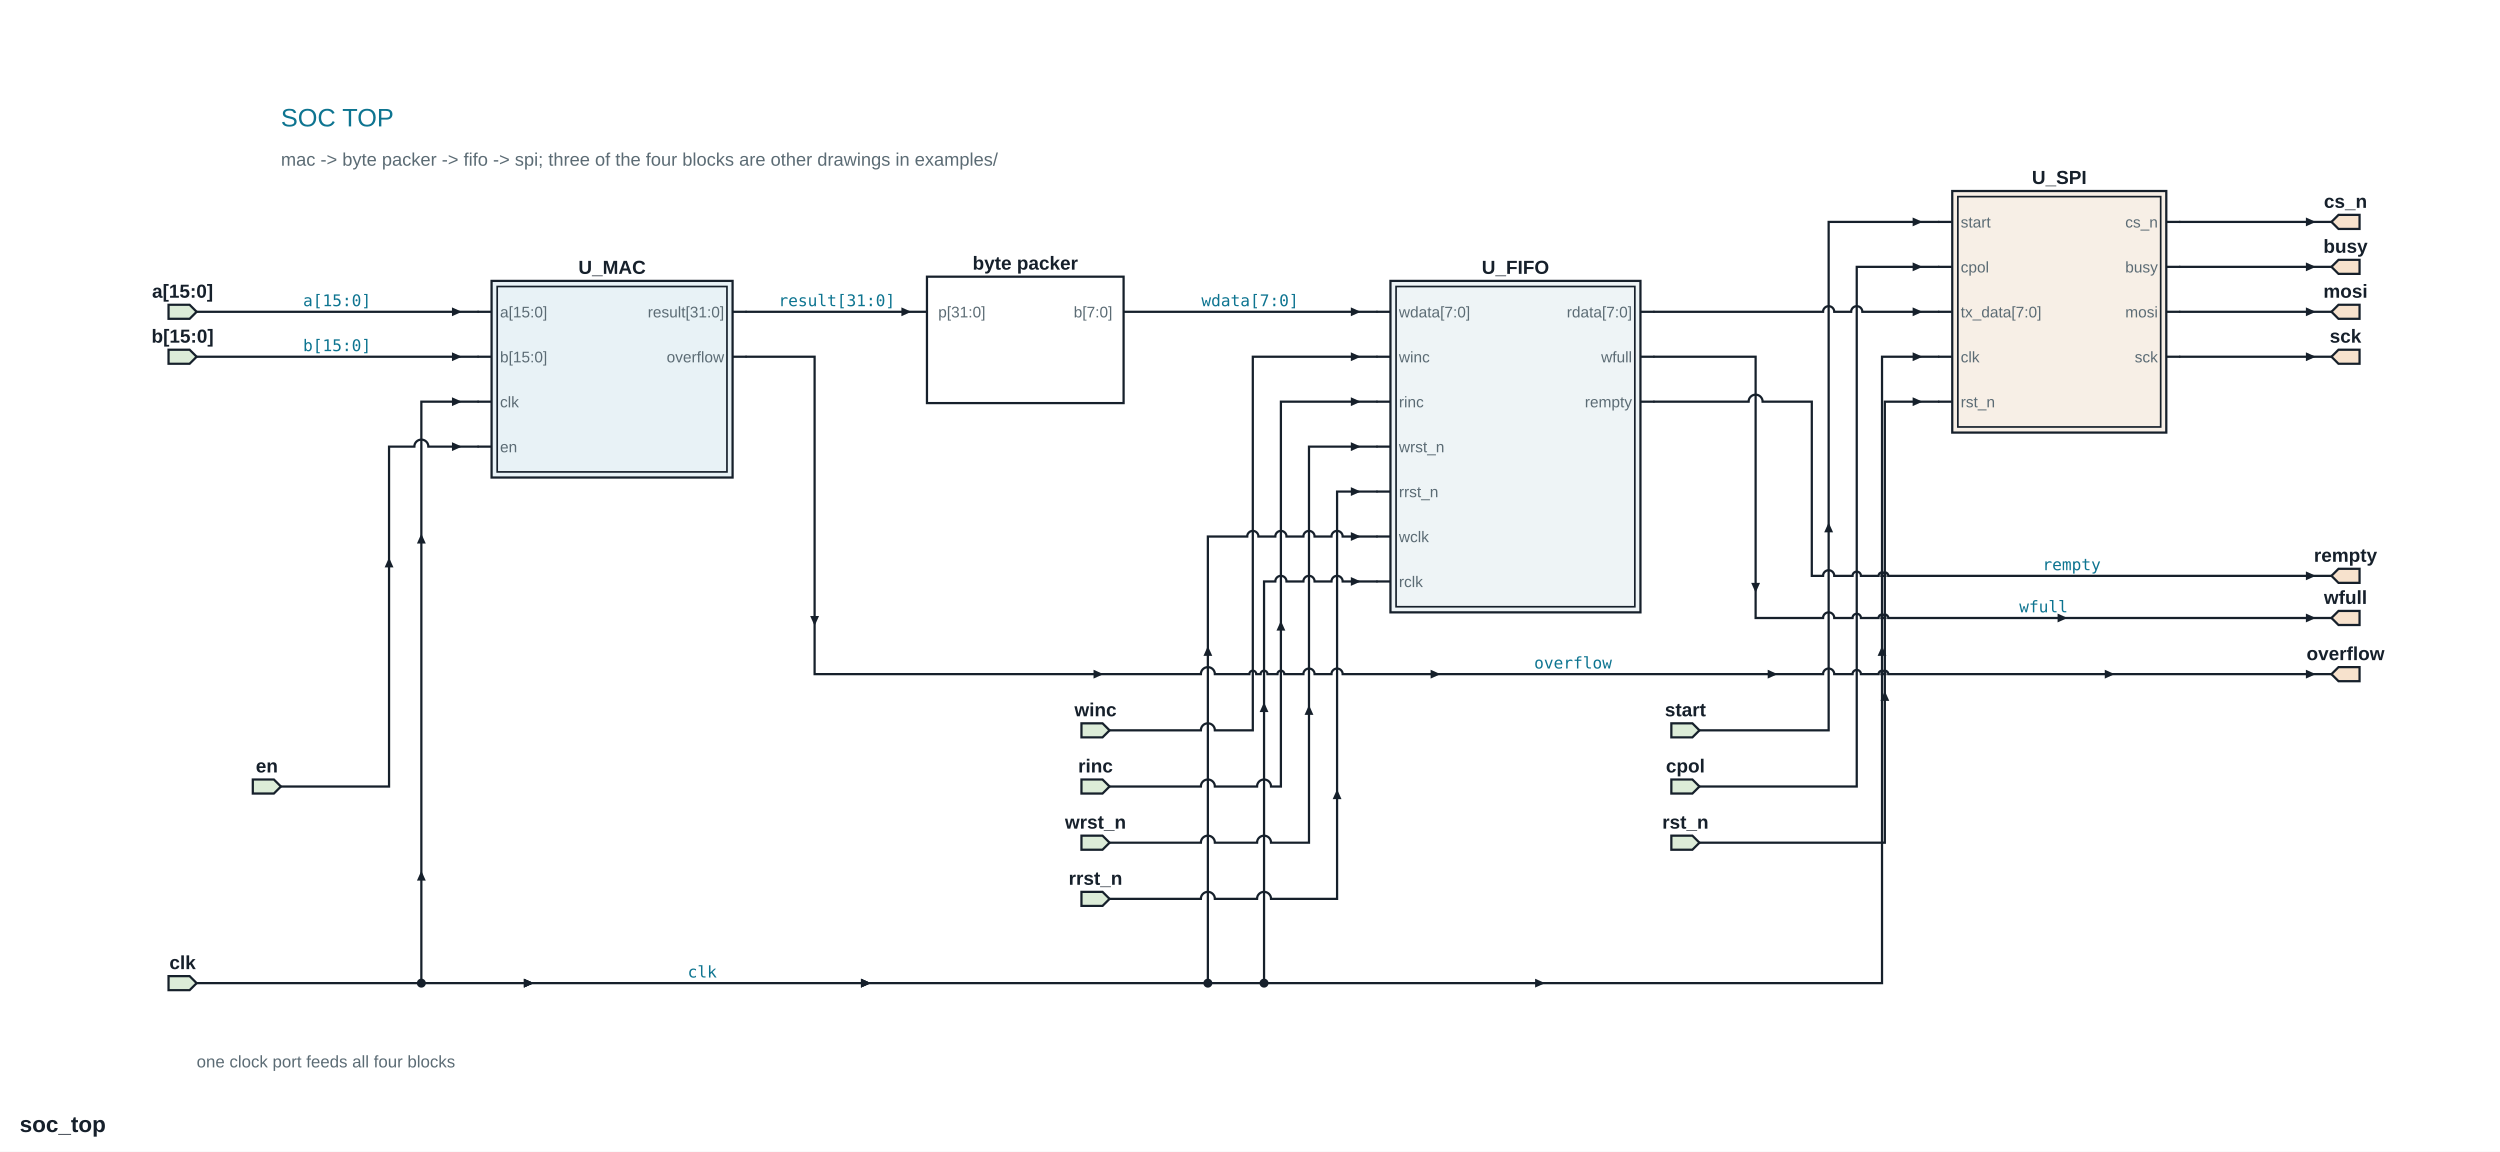
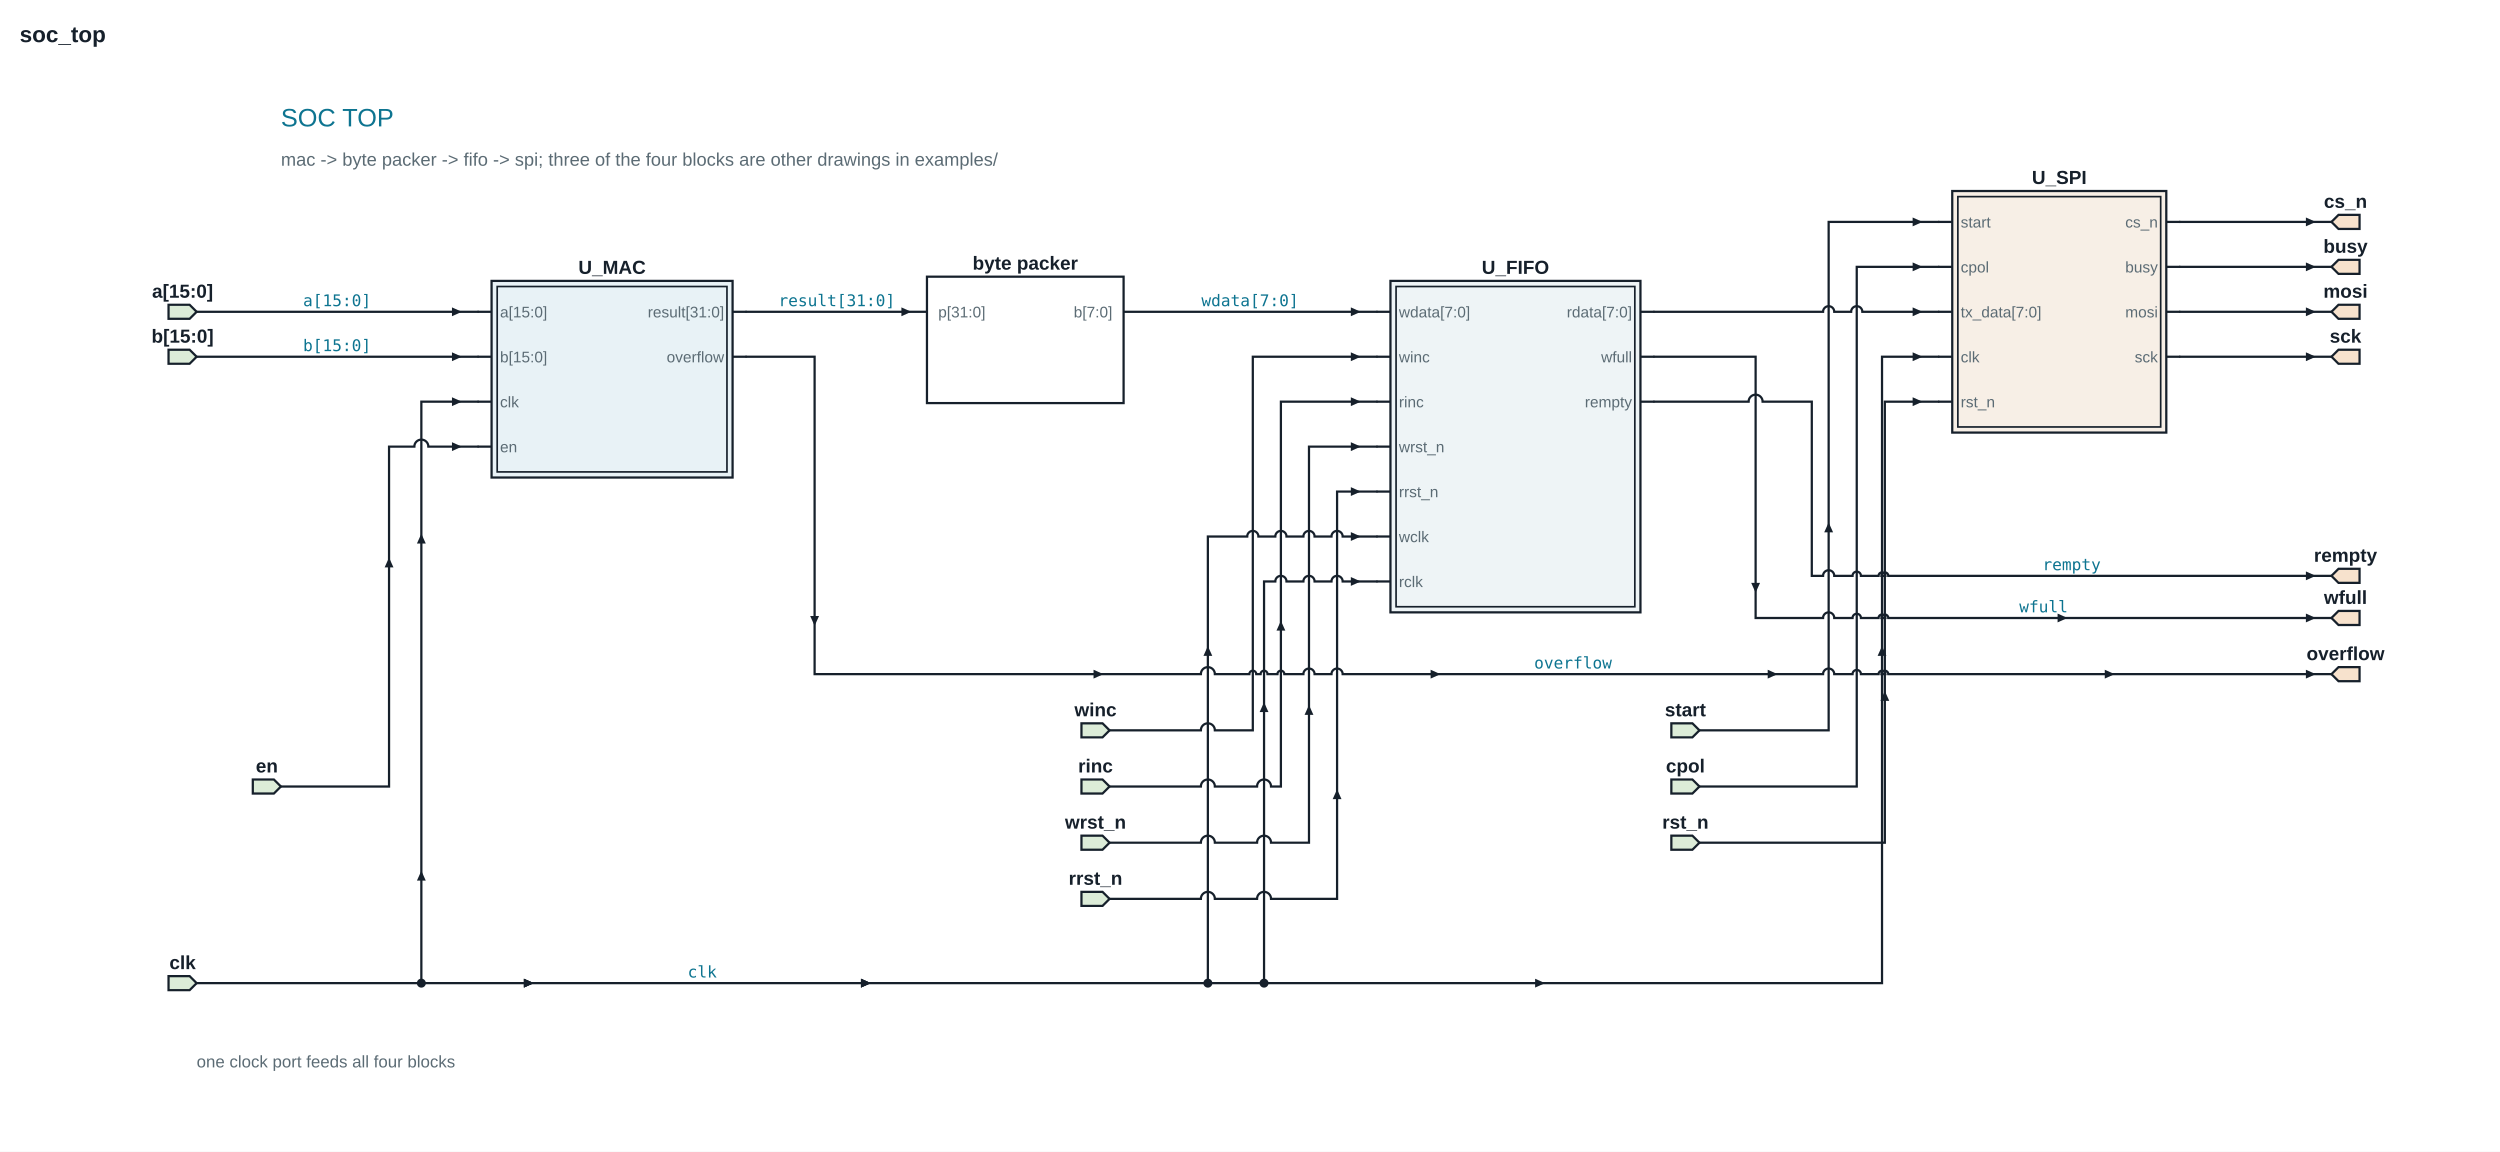
<svg xmlns="http://www.w3.org/2000/svg" width="1780" height="820" viewBox="0 0 1780 820" font-family="'IBM Plex Sans','IBM Plex Sans Text',Arial,Helvetica,sans-serif">
  <rect x="0" y="0" width="1780" height="820" fill="#ffffff" />
  <g class="dl-shapes">
    <text x="200" y="90" text-anchor="start" font-family="'IBM Plex Sans','IBM Plex Sans Text',Arial,Helvetica,sans-serif" font-size="18" fill="#0d7490">SOC TOP</text>
    <text x="200" y="118" text-anchor="start" font-family="'IBM Plex Sans','IBM Plex Sans Text',Arial,Helvetica,sans-serif" font-size="13" fill="#5b6b74">mac -&gt; byte packer -&gt; fifo -&gt; spi;  three of the four blocks are other drawings in examples/</text>
    <text x="140" y="760" text-anchor="start" font-family="'IBM Plex Sans','IBM Plex Sans Text',Arial,Helvetica,sans-serif" font-size="12" fill="#5b6b74">one clock port feeds all four blocks</text>
  </g>
  <g class="dl-nets">
    <path class="dl-net" data-id="n1" d="M200 560 L277 560 L277 318 L295 318 A5 5 0 0 1 305 318 L340 318" fill="none" stroke="#16202b" stroke-width="1.6" stroke-linejoin="miter" stroke-linecap="square" />
    <path class="dl-net" data-id="n2" d="M790 520 L855 520 A5 5 0 0 1 865 520 L892 520 L892 254 L980 254" fill="none" stroke="#16202b" stroke-width="1.6" stroke-linejoin="miter" stroke-linecap="square" />
    <path class="dl-net" data-id="n3" d="M790 560 L855 560 A5 5 0 0 1 865 560 L895 560 A5 5 0 0 1 905 560 L912 560 L912 286 L980 286" fill="none" stroke="#16202b" stroke-width="1.6" stroke-linejoin="miter" stroke-linecap="square" />
    <path class="dl-net" data-id="n4" d="M790 600 L855 600 A5 5 0 0 1 865 600 L895 600 A5 5 0 0 1 905 600 L932 600 L932 318 L980 318" fill="none" stroke="#16202b" stroke-width="1.6" stroke-linejoin="miter" stroke-linecap="square" />
    <path class="dl-net" data-id="n5" d="M790 640 L855 640 A5 5 0 0 1 865 640 L895 640 A5 5 0 0 1 905 640 L952 640 L952 350 L980 350" fill="none" stroke="#16202b" stroke-width="1.6" stroke-linejoin="miter" stroke-linecap="square" />
    <path class="dl-net" data-id="n6" d="M1210 520 L1302 520 L1302 158 L1380 158" fill="none" stroke="#16202b" stroke-width="1.6" stroke-linejoin="miter" stroke-linecap="square" />
    <path class="dl-net" data-id="n7" d="M1210 560 L1322 560 L1322 190 L1380 190" fill="none" stroke="#16202b" stroke-width="1.6" stroke-linejoin="miter" stroke-linecap="square" />
    <path class="dl-net" data-id="n8" d="M1210 600 L1342 600 L1342 286 L1380 286" fill="none" stroke="#16202b" stroke-width="1.6" stroke-linejoin="miter" stroke-linecap="square" />
    <path class="dl-net" data-id="n9" d="M140 222 L340 222" fill="none" stroke="#16202b" stroke-width="1.6" stroke-linejoin="miter" stroke-linecap="square" />
    <path class="dl-net" data-id="n10" d="M140 254 L340 254" fill="none" stroke="#16202b" stroke-width="1.6" stroke-linejoin="miter" stroke-linecap="square" />
    <path class="dl-net" data-id="n11" d="M531.6 222 L660 222" fill="none" stroke="#16202b" stroke-width="1.6" stroke-linejoin="miter" stroke-linecap="square" />
    <path class="dl-net" data-id="n12" d="M800 222 L980 222" fill="none" stroke="#16202b" stroke-width="1.6" stroke-linejoin="miter" stroke-linecap="square" />
    <path class="dl-net" data-id="n13" d="M1178 222 L1298 222 A4 4 0 0 1 1306 222 L1318 222 A4 4 0 0 1 1326 222 L1380 222" fill="none" stroke="#16202b" stroke-width="1.6" stroke-linejoin="miter" stroke-linecap="square" />
    <path class="dl-net" data-id="n14" d="M1552.4 222 L1660 222" fill="none" stroke="#16202b" stroke-width="1.6" stroke-linejoin="miter" stroke-linecap="square" />
    <path class="dl-net" data-id="n15" d="M1552.4 254 L1660 254" fill="none" stroke="#16202b" stroke-width="1.6" stroke-linejoin="miter" stroke-linecap="square" />
    <path class="dl-net" data-id="n16" d="M1552.4 158 L1660 158" fill="none" stroke="#16202b" stroke-width="1.6" stroke-linejoin="miter" stroke-linecap="square" />
    <path class="dl-net" data-id="n17" d="M1552.4 190 L1660 190" fill="none" stroke="#16202b" stroke-width="1.6" stroke-linejoin="miter" stroke-linecap="square" />
    <path class="dl-net" data-id="n18" d="M531.6 254 L580 254 L580 480 L855 480 A5 5 0 0 1 865 480 L889.5 480 A2.5 2.5 0 0 1 894.5 480 L897.5 480 A2.5 2.5 0 0 1 902.5 480 L909.5 480 A2.5 2.5 0 0 1 914.5 480 L928 480 A4 4 0 0 1 936 480 L948 480 A4 4 0 0 1 956 480 L1298 480 A4 4 0 0 1 1306 480 L1319 480 A3 3 0 0 1 1325 480 L1337.5 480 A2.5 2.5 0 0 1 1342.5 480 L1339.5 480 A2.5 2.5 0 0 1 1344.5 480 L1660 480" fill="none" stroke="#16202b" stroke-width="1.6" stroke-linejoin="miter" stroke-linecap="square" />
    <path class="dl-net" data-id="n19" d="M1178 254 L1250 254 L1250 440 L1298 440 A4 4 0 0 1 1306 440 L1319 440 A3 3 0 0 1 1325 440 L1337.5 440 A2.5 2.5 0 0 1 1342.5 440 L1339.5 440 A2.5 2.5 0 0 1 1344.5 440 L1660 440" fill="none" stroke="#16202b" stroke-width="1.6" stroke-linejoin="miter" stroke-linecap="square" />
    <path class="dl-net" data-id="n20" d="M1178 286 L1245 286 A5 5 0 0 1 1255 286 L1290 286 L1290 410 L1298 410 A4 4 0 0 1 1306 410 L1319 410 A3 3 0 0 1 1325 410 L1337.5 410 A2.5 2.5 0 0 1 1342.5 410 L1339.5 410 A2.5 2.5 0 0 1 1344.5 410 L1660 410" fill="none" stroke="#16202b" stroke-width="1.6" stroke-linejoin="miter" stroke-linecap="square" />
    <path class="dl-net" data-id="n21" d="M140 700 L300 700 L300 286 L340 286 M140 700 L860 700 L860 382 L888 382 A4 4 0 0 1 896 382 L908 382 A4 4 0 0 1 916 382 L928 382 A4 4 0 0 1 936 382 L948 382 A4 4 0 0 1 956 382 L980 382 M140 700 L900 700 L900 414 L908 414 A4 4 0 0 1 916 414 L928 414 A4 4 0 0 1 936 414 L948 414 A4 4 0 0 1 956 414 L980 414 M140 700 L1340 700 L1340 254 L1380 254" fill="none" stroke="#16202b" stroke-width="1.6" stroke-linejoin="miter" stroke-linecap="square" />
    <text x="240" y="218" text-anchor="middle" font-family="'IBM Plex Mono','DejaVu Sans Mono','Courier New',monospace" font-size="11.5" fill="#0d7490">a[15:0]</text>
    <text x="240" y="250" text-anchor="middle" font-family="'IBM Plex Mono','DejaVu Sans Mono','Courier New',monospace" font-size="11.5" fill="#0d7490">b[15:0]</text>
    <text x="595.8" y="218" text-anchor="middle" font-family="'IBM Plex Mono','DejaVu Sans Mono','Courier New',monospace" font-size="11.5" fill="#0d7490">result[31:0]</text>
    <text x="890" y="218" text-anchor="middle" font-family="'IBM Plex Mono','DejaVu Sans Mono','Courier New',monospace" font-size="11.5" fill="#0d7490">wdata[7:0]</text>
    <text x="1120" y="476" text-anchor="middle" font-family="'IBM Plex Mono','DejaVu Sans Mono','Courier New',monospace" font-size="11.5" fill="#0d7490">overflow</text>
    <text x="1455" y="436" text-anchor="middle" font-family="'IBM Plex Mono','DejaVu Sans Mono','Courier New',monospace" font-size="11.5" fill="#0d7490">wfull</text>
    <text x="1475" y="406" text-anchor="middle" font-family="'IBM Plex Mono','DejaVu Sans Mono','Courier New',monospace" font-size="11.5" fill="#0d7490">rempty</text>
    <text x="500" y="696" text-anchor="middle" font-family="'IBM Plex Mono','DejaVu Sans Mono','Courier New',monospace" font-size="11.5" fill="#0d7490">clk</text>
    <polygon points="277,397 280.15,404 273.85,404" fill="#16202b" />
    <polygon points="328.8,318 321.8,321.15 321.8,314.85" fill="#16202b" />
    <polygon points="968.8,254 961.8,257.15 961.8,250.85" fill="#16202b" />
    <polygon points="912,442 915.15,449 908.85,449" fill="#16202b" />
    <polygon points="968.8,286 961.8,289.15 961.8,282.85" fill="#16202b" />
    <polygon points="932,502 935.15,509 928.85,509" fill="#16202b" />
    <polygon points="968.8,318 961.8,321.15 961.8,314.85" fill="#16202b" />
    <polygon points="952,562 955.15,569 948.85,569" fill="#16202b" />
    <polygon points="968.8,350 961.8,353.15 961.8,346.85" fill="#16202b" />
    <polygon points="1302,372 1305.15,379 1298.85,379" fill="#16202b" />
    <polygon points="1368.8,158 1361.8,161.15 1361.8,154.85" fill="#16202b" />
    <polygon points="1368.8,190 1361.8,193.15 1361.8,186.85" fill="#16202b" />
    <polygon points="1342,492 1345.15,499 1338.85,499" fill="#16202b" />
    <polygon points="1368.8,286 1361.8,289.15 1361.8,282.85" fill="#16202b" />
    <polygon points="328.8,222 321.8,225.15 321.8,218.85" fill="#16202b" />
    <polygon points="328.8,254 321.8,257.15 321.8,250.85" fill="#16202b" />
    <polygon points="648.8,222 641.8,225.15 641.8,218.85" fill="#16202b" />
    <polygon points="968.8,222 961.8,225.15 961.8,218.85" fill="#16202b" />
    <polygon points="1368.8,222 1361.8,225.15 1361.8,218.85" fill="#16202b" />
    <polygon points="1648.8,222 1641.8,225.15 1641.8,218.85" fill="#16202b" />
    <polygon points="1648.8,254 1641.8,257.15 1641.8,250.85" fill="#16202b" />
    <polygon points="1648.8,158 1641.8,161.15 1641.8,154.85" fill="#16202b" />
    <polygon points="1648.8,190 1641.8,193.15 1641.8,186.85" fill="#16202b" />
    <polygon points="580,445.6 576.85,438.6 583.15,438.6" fill="#16202b" />
    <polygon points="785.6,480 778.6,483.15 778.6,476.85" fill="#16202b" />
    <polygon points="1025.6,480 1018.6,483.15 1018.6,476.85" fill="#16202b" />
    <polygon points="1265.6,480 1258.6,483.15 1258.6,476.85" fill="#16202b" />
    <polygon points="1505.6,480 1498.6,483.15 1498.6,476.85" fill="#16202b" />
    <polygon points="1648.8,480 1641.8,483.15 1641.8,476.85" fill="#16202b" />
    <polygon points="1250,422 1246.85,415 1253.15,415" fill="#16202b" />
    <polygon points="1472,440 1465,443.15 1465,436.85" fill="#16202b" />
    <polygon points="1648.8,440 1641.8,443.15 1641.8,436.85" fill="#16202b" />
    <polygon points="1648.8,410 1641.8,413.15 1641.8,406.85" fill="#16202b" />
    <polygon points="300,620 303.15,627 296.85,627" fill="#16202b" />
    <polygon points="300,380 303.15,387 296.85,387" fill="#16202b" />
    <polygon points="328.8,286 321.8,289.15 321.8,282.85" fill="#16202b" />
    <polygon points="380,700 373,703.15 373,696.85" fill="#16202b" />
    <polygon points="620,700 613,703.15 613,696.85" fill="#16202b" />
    <polygon points="860,460 863.15,467 856.85,467" fill="#16202b" />
    <polygon points="968.8,382 961.8,385.15 961.8,378.85" fill="#16202b" />
    <polygon points="380,700 373,703.15 373,696.85" fill="#16202b" />
    <polygon points="620,700 613,703.15 613,696.85" fill="#16202b" />
    <polygon points="900,500 903.15,507 896.85,507" fill="#16202b" />
    <polygon points="968.8,414 961.8,417.15 961.8,410.85" fill="#16202b" />
    <polygon points="380,700 373,703.15 373,696.85" fill="#16202b" />
    <polygon points="620,700 613,703.15 613,696.85" fill="#16202b" />
    <polygon points="1100,700 1093,703.15 1093,696.85" fill="#16202b" />
    <polygon points="1340,460 1343.15,467 1336.85,467" fill="#16202b" />
    <polygon points="1368.8,254 1361.8,257.15 1361.8,250.85" fill="#16202b" />
  </g>
  <g class="dl-cells">
    <g class="dl-cell" data-id="u_mac" data-type="sheet" transform="matrix(1,0,0,1,340,200)">
      <rect x="10" y="0" width="171.6" height="140" fill="#e8f2f6" stroke="#16202b" stroke-width="1.6" />
      <rect x="14" y="4" width="163.6" height="132" fill="none" stroke="#16202b" stroke-width="1.2" />
      <line x1="0" y1="22" x2="10" y2="22" stroke="#16202b" stroke-width="1.6" />
      <line x1="0" y1="54" x2="10" y2="54" stroke="#16202b" stroke-width="1.6" />
      <line x1="0" y1="86" x2="10" y2="86" stroke="#16202b" stroke-width="1.6" />
      <line x1="0" y1="118" x2="10" y2="118" stroke="#16202b" stroke-width="1.6" />
      <line x1="191.6" y1="22" x2="181.6" y2="22" stroke="#16202b" stroke-width="1.6" />
      <line x1="191.6" y1="54" x2="181.6" y2="54" stroke="#16202b" stroke-width="1.6" />
    </g>
    <text x="356" y="226" text-anchor="start" font-family="'IBM Plex Sans','IBM Plex Sans Text',Arial,Helvetica,sans-serif" font-size="11" fill="#5b6b74">a[15:0]</text>
    <text x="356" y="258" text-anchor="start" font-family="'IBM Plex Sans','IBM Plex Sans Text',Arial,Helvetica,sans-serif" font-size="11" fill="#5b6b74">b[15:0]</text>
    <text x="356" y="290" text-anchor="start" font-family="'IBM Plex Sans','IBM Plex Sans Text',Arial,Helvetica,sans-serif" font-size="11" fill="#5b6b74">clk</text>
    <text x="356" y="322" text-anchor="start" font-family="'IBM Plex Sans','IBM Plex Sans Text',Arial,Helvetica,sans-serif" font-size="11" fill="#5b6b74">en</text>
    <text x="515.6" y="226" text-anchor="end" font-family="'IBM Plex Sans','IBM Plex Sans Text',Arial,Helvetica,sans-serif" font-size="11" fill="#5b6b74">result[31:0]</text>
    <text x="515.6" y="258" text-anchor="end" font-family="'IBM Plex Sans','IBM Plex Sans Text',Arial,Helvetica,sans-serif" font-size="11" fill="#5b6b74">overflow</text>
    <text x="435.8" y="195" text-anchor="middle" font-family="'IBM Plex Sans','IBM Plex Sans Text',Arial,Helvetica,sans-serif" font-size="13.5" font-weight="600" fill="#16202b">U_MAC</text>
    <g class="dl-cell" data-id="u_fifo" data-type="sheet" transform="matrix(1,0,0,1,980,200)">
      <rect x="10" y="0" width="178" height="236" fill="#eef4f6" stroke="#16202b" stroke-width="1.6" />
      <rect x="14" y="4" width="170" height="228" fill="none" stroke="#16202b" stroke-width="1.2" />
      <line x1="0" y1="22" x2="10" y2="22" stroke="#16202b" stroke-width="1.6" />
      <line x1="0" y1="54" x2="10" y2="54" stroke="#16202b" stroke-width="1.6" />
      <line x1="0" y1="86" x2="10" y2="86" stroke="#16202b" stroke-width="1.6" />
      <line x1="0" y1="118" x2="10" y2="118" stroke="#16202b" stroke-width="1.6" />
      <line x1="0" y1="150" x2="10" y2="150" stroke="#16202b" stroke-width="1.6" />
      <line x1="0" y1="182" x2="10" y2="182" stroke="#16202b" stroke-width="1.6" />
      <line x1="0" y1="214" x2="10" y2="214" stroke="#16202b" stroke-width="1.6" />
      <line x1="198" y1="22" x2="188" y2="22" stroke="#16202b" stroke-width="1.6" />
      <line x1="198" y1="54" x2="188" y2="54" stroke="#16202b" stroke-width="1.6" />
      <line x1="198" y1="86" x2="188" y2="86" stroke="#16202b" stroke-width="1.6" />
    </g>
    <text x="996" y="226" text-anchor="start" font-family="'IBM Plex Sans','IBM Plex Sans Text',Arial,Helvetica,sans-serif" font-size="11" fill="#5b6b74">wdata[7:0]</text>
    <text x="996" y="258" text-anchor="start" font-family="'IBM Plex Sans','IBM Plex Sans Text',Arial,Helvetica,sans-serif" font-size="11" fill="#5b6b74">winc</text>
    <text x="996" y="290" text-anchor="start" font-family="'IBM Plex Sans','IBM Plex Sans Text',Arial,Helvetica,sans-serif" font-size="11" fill="#5b6b74">rinc</text>
    <text x="996" y="322" text-anchor="start" font-family="'IBM Plex Sans','IBM Plex Sans Text',Arial,Helvetica,sans-serif" font-size="11" fill="#5b6b74">wrst_n</text>
    <text x="996" y="354" text-anchor="start" font-family="'IBM Plex Sans','IBM Plex Sans Text',Arial,Helvetica,sans-serif" font-size="11" fill="#5b6b74">rrst_n</text>
    <text x="996" y="386" text-anchor="start" font-family="'IBM Plex Sans','IBM Plex Sans Text',Arial,Helvetica,sans-serif" font-size="11" fill="#5b6b74">wclk</text>
    <text x="996" y="418" text-anchor="start" font-family="'IBM Plex Sans','IBM Plex Sans Text',Arial,Helvetica,sans-serif" font-size="11" fill="#5b6b74">rclk</text>
    <text x="1162" y="226" text-anchor="end" font-family="'IBM Plex Sans','IBM Plex Sans Text',Arial,Helvetica,sans-serif" font-size="11" fill="#5b6b74">rdata[7:0]</text>
    <text x="1162" y="258" text-anchor="end" font-family="'IBM Plex Sans','IBM Plex Sans Text',Arial,Helvetica,sans-serif" font-size="11" fill="#5b6b74">wfull</text>
    <text x="1162" y="290" text-anchor="end" font-family="'IBM Plex Sans','IBM Plex Sans Text',Arial,Helvetica,sans-serif" font-size="11" fill="#5b6b74">rempty</text>
    <text x="1079" y="195" text-anchor="middle" font-family="'IBM Plex Sans','IBM Plex Sans Text',Arial,Helvetica,sans-serif" font-size="13.5" font-weight="600" fill="#16202b">U_FIFO</text>
    <g class="dl-cell" data-id="u_spi" data-type="sheet" transform="matrix(1,0,0,1,1380,136)">
      <rect x="10" y="0" width="152.4" height="172" fill="#f7efe6" stroke="#16202b" stroke-width="1.6" />
      <rect x="14" y="4" width="144.4" height="164" fill="none" stroke="#16202b" stroke-width="1.2" />
      <line x1="0" y1="22" x2="10" y2="22" stroke="#16202b" stroke-width="1.6" />
      <line x1="0" y1="54" x2="10" y2="54" stroke="#16202b" stroke-width="1.6" />
      <line x1="0" y1="86" x2="10" y2="86" stroke="#16202b" stroke-width="1.6" />
      <line x1="0" y1="118" x2="10" y2="118" stroke="#16202b" stroke-width="1.6" />
      <line x1="0" y1="150" x2="10" y2="150" stroke="#16202b" stroke-width="1.6" />
      <line x1="172.4" y1="22" x2="162.4" y2="22" stroke="#16202b" stroke-width="1.6" />
      <line x1="172.4" y1="54" x2="162.4" y2="54" stroke="#16202b" stroke-width="1.6" />
      <line x1="172.4" y1="86" x2="162.4" y2="86" stroke="#16202b" stroke-width="1.6" />
      <line x1="172.4" y1="118" x2="162.4" y2="118" stroke="#16202b" stroke-width="1.6" />
    </g>
    <text x="1396" y="162" text-anchor="start" font-family="'IBM Plex Sans','IBM Plex Sans Text',Arial,Helvetica,sans-serif" font-size="11" fill="#5b6b74">start</text>
    <text x="1396" y="194" text-anchor="start" font-family="'IBM Plex Sans','IBM Plex Sans Text',Arial,Helvetica,sans-serif" font-size="11" fill="#5b6b74">cpol</text>
    <text x="1396" y="226" text-anchor="start" font-family="'IBM Plex Sans','IBM Plex Sans Text',Arial,Helvetica,sans-serif" font-size="11" fill="#5b6b74">tx_data[7:0]</text>
    <text x="1396" y="258" text-anchor="start" font-family="'IBM Plex Sans','IBM Plex Sans Text',Arial,Helvetica,sans-serif" font-size="11" fill="#5b6b74">clk</text>
    <text x="1396" y="290" text-anchor="start" font-family="'IBM Plex Sans','IBM Plex Sans Text',Arial,Helvetica,sans-serif" font-size="11" fill="#5b6b74">rst_n</text>
    <text x="1536.4" y="162" text-anchor="end" font-family="'IBM Plex Sans','IBM Plex Sans Text',Arial,Helvetica,sans-serif" font-size="11" fill="#5b6b74">cs_n</text>
    <text x="1536.4" y="194" text-anchor="end" font-family="'IBM Plex Sans','IBM Plex Sans Text',Arial,Helvetica,sans-serif" font-size="11" fill="#5b6b74">busy</text>
    <text x="1536.4" y="226" text-anchor="end" font-family="'IBM Plex Sans','IBM Plex Sans Text',Arial,Helvetica,sans-serif" font-size="11" fill="#5b6b74">mosi</text>
    <text x="1536.4" y="258" text-anchor="end" font-family="'IBM Plex Sans','IBM Plex Sans Text',Arial,Helvetica,sans-serif" font-size="11" fill="#5b6b74">sck</text>
    <text x="1466.2" y="131" text-anchor="middle" font-family="'IBM Plex Sans','IBM Plex Sans Text',Arial,Helvetica,sans-serif" font-size="13.5" font-weight="600" fill="#16202b">U_SPI</text>
    <g class="dl-cell" data-id="pack" data-type="block" transform="matrix(1,0,0,1,660,197)">
      <rect x="0" y="0" width="140" height="90" fill="#ffffff" stroke="#16202b" stroke-width="1.6" />
    </g>
    <text x="668" y="226" text-anchor="start" font-family="'IBM Plex Sans','IBM Plex Sans Text',Arial,Helvetica,sans-serif" font-size="11" fill="#5b6b74">p[31:0]</text>
    <text x="792" y="226" text-anchor="end" font-family="'IBM Plex Sans','IBM Plex Sans Text',Arial,Helvetica,sans-serif" font-size="11" fill="#5b6b74">b[7:0]</text>
    <text x="730" y="192" text-anchor="middle" font-family="'IBM Plex Sans','IBM Plex Sans Text',Arial,Helvetica,sans-serif" font-size="13.5" font-weight="600" fill="#16202b">byte packer</text>
    <g class="dl-cell" data-id="p_a" data-type="port_in" transform="matrix(1,0,0,1,120,217)">
      <path d="M0 0 H15 L20 5 L15 10 H0 Z" fill="#dcecd8" stroke="#16202b" stroke-width="1.6" />
    </g>
    <text x="130" y="212" text-anchor="middle" font-family="'IBM Plex Sans','IBM Plex Sans Text',Arial,Helvetica,sans-serif" font-size="13.5" font-weight="600" fill="#16202b">a[15:0]</text>
    <g class="dl-cell" data-id="p_b" data-type="port_in" transform="matrix(1,0,0,1,120,249)">
      <path d="M0 0 H15 L20 5 L15 10 H0 Z" fill="#dcecd8" stroke="#16202b" stroke-width="1.6" />
    </g>
    <text x="130" y="244" text-anchor="middle" font-family="'IBM Plex Sans','IBM Plex Sans Text',Arial,Helvetica,sans-serif" font-size="13.5" font-weight="600" fill="#16202b">b[15:0]</text>
    <g class="dl-cell" data-id="p_mosi" data-type="port_out" transform="matrix(1,0,0,1,1660,217)">
      <path d="M20 0 H5 L0 5 L5 10 H20 Z" fill="#f7e2cd" stroke="#16202b" stroke-width="1.6" />
    </g>
    <text x="1670" y="212" text-anchor="middle" font-family="'IBM Plex Sans','IBM Plex Sans Text',Arial,Helvetica,sans-serif" font-size="13.5" font-weight="600" fill="#16202b">mosi</text>
    <g class="dl-cell" data-id="p_sck" data-type="port_out" transform="matrix(1,0,0,1,1660,249)">
      <path d="M20 0 H5 L0 5 L5 10 H20 Z" fill="#f7e2cd" stroke="#16202b" stroke-width="1.6" />
    </g>
    <text x="1670" y="244" text-anchor="middle" font-family="'IBM Plex Sans','IBM Plex Sans Text',Arial,Helvetica,sans-serif" font-size="13.5" font-weight="600" fill="#16202b">sck</text>
    <g class="dl-cell" data-id="p_csn" data-type="port_out" transform="matrix(1,0,0,1,1660,153)">
      <path d="M20 0 H5 L0 5 L5 10 H20 Z" fill="#f7e2cd" stroke="#16202b" stroke-width="1.6" />
    </g>
    <text x="1670" y="148" text-anchor="middle" font-family="'IBM Plex Sans','IBM Plex Sans Text',Arial,Helvetica,sans-serif" font-size="13.5" font-weight="600" fill="#16202b">cs_n</text>
    <g class="dl-cell" data-id="p_busy" data-type="port_out" transform="matrix(1,0,0,1,1660,185)">
      <path d="M20 0 H5 L0 5 L5 10 H20 Z" fill="#f7e2cd" stroke="#16202b" stroke-width="1.6" />
    </g>
    <text x="1670" y="180" text-anchor="middle" font-family="'IBM Plex Sans','IBM Plex Sans Text',Arial,Helvetica,sans-serif" font-size="13.5" font-weight="600" fill="#16202b">busy</text>
    <g class="dl-cell" data-id="p_ovf" data-type="port_out" transform="matrix(1,0,0,1,1660,475)">
      <path d="M20 0 H5 L0 5 L5 10 H20 Z" fill="#f7e2cd" stroke="#16202b" stroke-width="1.6" />
    </g>
    <text x="1670" y="470" text-anchor="middle" font-family="'IBM Plex Sans','IBM Plex Sans Text',Arial,Helvetica,sans-serif" font-size="13.5" font-weight="600" fill="#16202b">overflow</text>
    <g class="dl-cell" data-id="p_wfull" data-type="port_out" transform="matrix(1,0,0,1,1660,435)">
      <path d="M20 0 H5 L0 5 L5 10 H20 Z" fill="#f7e2cd" stroke="#16202b" stroke-width="1.6" />
    </g>
    <text x="1670" y="430" text-anchor="middle" font-family="'IBM Plex Sans','IBM Plex Sans Text',Arial,Helvetica,sans-serif" font-size="13.5" font-weight="600" fill="#16202b">wfull</text>
    <g class="dl-cell" data-id="p_rempty" data-type="port_out" transform="matrix(1,0,0,1,1660,405)">
      <path d="M20 0 H5 L0 5 L5 10 H20 Z" fill="#f7e2cd" stroke="#16202b" stroke-width="1.6" />
    </g>
    <text x="1670" y="400" text-anchor="middle" font-family="'IBM Plex Sans','IBM Plex Sans Text',Arial,Helvetica,sans-serif" font-size="13.5" font-weight="600" fill="#16202b">rempty</text>
    <g class="dl-cell" data-id="p_clken" data-type="port_in" transform="matrix(1,0,0,1,180,555)">
      <path d="M0 0 H15 L20 5 L15 10 H0 Z" fill="#dcecd8" stroke="#16202b" stroke-width="1.6" />
    </g>
    <text x="190" y="550" text-anchor="middle" font-family="'IBM Plex Sans','IBM Plex Sans Text',Arial,Helvetica,sans-serif" font-size="13.5" font-weight="600" fill="#16202b">en</text>
    <g class="dl-cell" data-id="p_winc" data-type="port_in" transform="matrix(1,0,0,1,770,515)">
      <path d="M0 0 H15 L20 5 L15 10 H0 Z" fill="#dcecd8" stroke="#16202b" stroke-width="1.6" />
    </g>
    <text x="780" y="510" text-anchor="middle" font-family="'IBM Plex Sans','IBM Plex Sans Text',Arial,Helvetica,sans-serif" font-size="13.5" font-weight="600" fill="#16202b">winc</text>
    <g class="dl-cell" data-id="p_rinc" data-type="port_in" transform="matrix(1,0,0,1,770,555)">
      <path d="M0 0 H15 L20 5 L15 10 H0 Z" fill="#dcecd8" stroke="#16202b" stroke-width="1.6" />
    </g>
    <text x="780" y="550" text-anchor="middle" font-family="'IBM Plex Sans','IBM Plex Sans Text',Arial,Helvetica,sans-serif" font-size="13.5" font-weight="600" fill="#16202b">rinc</text>
    <g class="dl-cell" data-id="p_wrstn" data-type="port_in" transform="matrix(1,0,0,1,770,595)">
      <path d="M0 0 H15 L20 5 L15 10 H0 Z" fill="#dcecd8" stroke="#16202b" stroke-width="1.6" />
    </g>
    <text x="780" y="590" text-anchor="middle" font-family="'IBM Plex Sans','IBM Plex Sans Text',Arial,Helvetica,sans-serif" font-size="13.5" font-weight="600" fill="#16202b">wrst_n</text>
    <g class="dl-cell" data-id="p_rrstn" data-type="port_in" transform="matrix(1,0,0,1,770,635)">
      <path d="M0 0 H15 L20 5 L15 10 H0 Z" fill="#dcecd8" stroke="#16202b" stroke-width="1.6" />
    </g>
    <text x="780" y="630" text-anchor="middle" font-family="'IBM Plex Sans','IBM Plex Sans Text',Arial,Helvetica,sans-serif" font-size="13.5" font-weight="600" fill="#16202b">rrst_n</text>
    <g class="dl-cell" data-id="p_start" data-type="port_in" transform="matrix(1,0,0,1,1190,515)">
      <path d="M0 0 H15 L20 5 L15 10 H0 Z" fill="#dcecd8" stroke="#16202b" stroke-width="1.6" />
    </g>
    <text x="1200" y="510" text-anchor="middle" font-family="'IBM Plex Sans','IBM Plex Sans Text',Arial,Helvetica,sans-serif" font-size="13.5" font-weight="600" fill="#16202b">start</text>
    <g class="dl-cell" data-id="p_cpol" data-type="port_in" transform="matrix(1,0,0,1,1190,555)">
      <path d="M0 0 H15 L20 5 L15 10 H0 Z" fill="#dcecd8" stroke="#16202b" stroke-width="1.6" />
    </g>
    <text x="1200" y="550" text-anchor="middle" font-family="'IBM Plex Sans','IBM Plex Sans Text',Arial,Helvetica,sans-serif" font-size="13.5" font-weight="600" fill="#16202b">cpol</text>
    <g class="dl-cell" data-id="p_spirst" data-type="port_in" transform="matrix(1,0,0,1,1190,595)">
      <path d="M0 0 H15 L20 5 L15 10 H0 Z" fill="#dcecd8" stroke="#16202b" stroke-width="1.6" />
    </g>
    <text x="1200" y="590" text-anchor="middle" font-family="'IBM Plex Sans','IBM Plex Sans Text',Arial,Helvetica,sans-serif" font-size="13.5" font-weight="600" fill="#16202b">rst_n</text>
    <g class="dl-cell" data-id="p_clk" data-type="port_in" transform="matrix(1,0,0,1,120,695)">
      <path d="M0 0 H15 L20 5 L15 10 H0 Z" fill="#dcecd8" stroke="#16202b" stroke-width="1.6" />
    </g>
    <text x="130" y="690" text-anchor="middle" font-family="'IBM Plex Sans','IBM Plex Sans Text',Arial,Helvetica,sans-serif" font-size="13.5" font-weight="600" fill="#16202b">clk</text>
  </g>
  <g class="dl-junctions">
    <circle cx="300" cy="700" r="3.2" fill="#16202b" />
    <circle cx="860" cy="700" r="3.2" fill="#16202b" />
    <circle cx="900" cy="700" r="3.2" fill="#16202b" />
  </g>
-   <text x="14" y="806" font-family="'IBM Plex Sans','IBM Plex Sans Text',Arial,Helvetica,sans-serif" font-size="16" font-weight="600" fill="#16202b">soc_top</text>
+   <text x="14" y="30" font-family="'IBM Plex Sans','IBM Plex Sans Text',Arial,Helvetica,sans-serif" font-size="16" font-weight="600" fill="#16202b">soc_top</text>
</svg>
